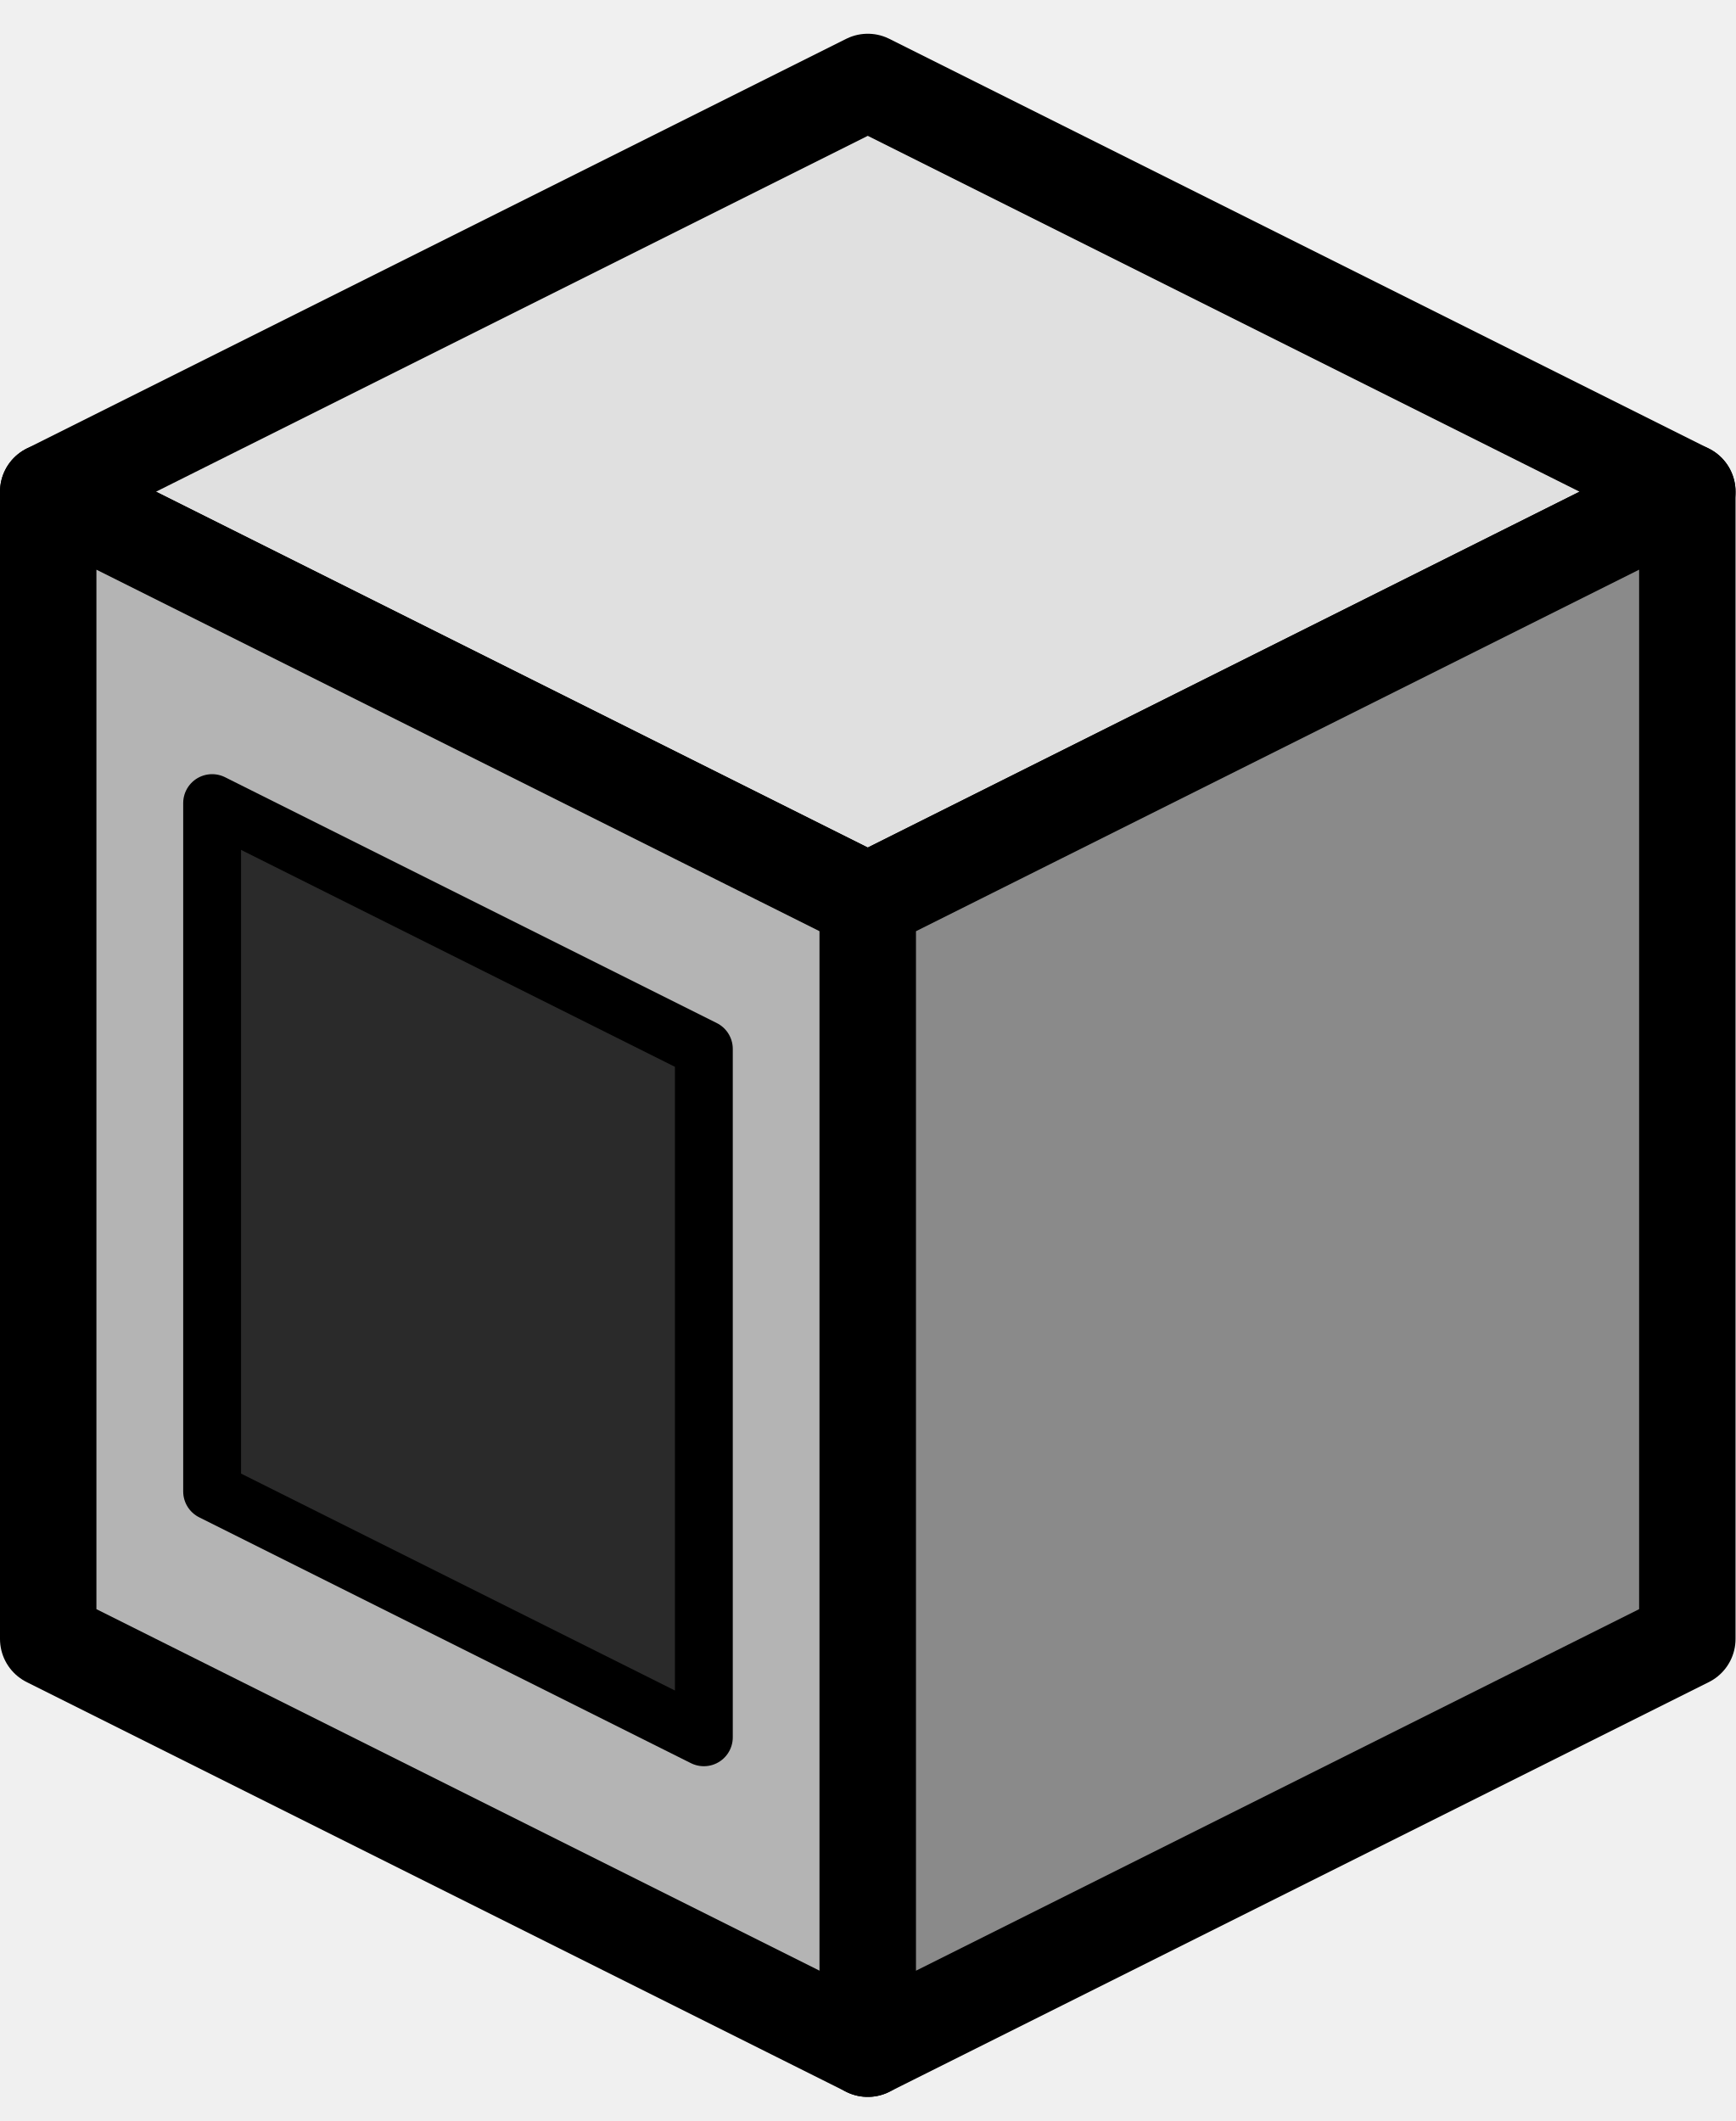
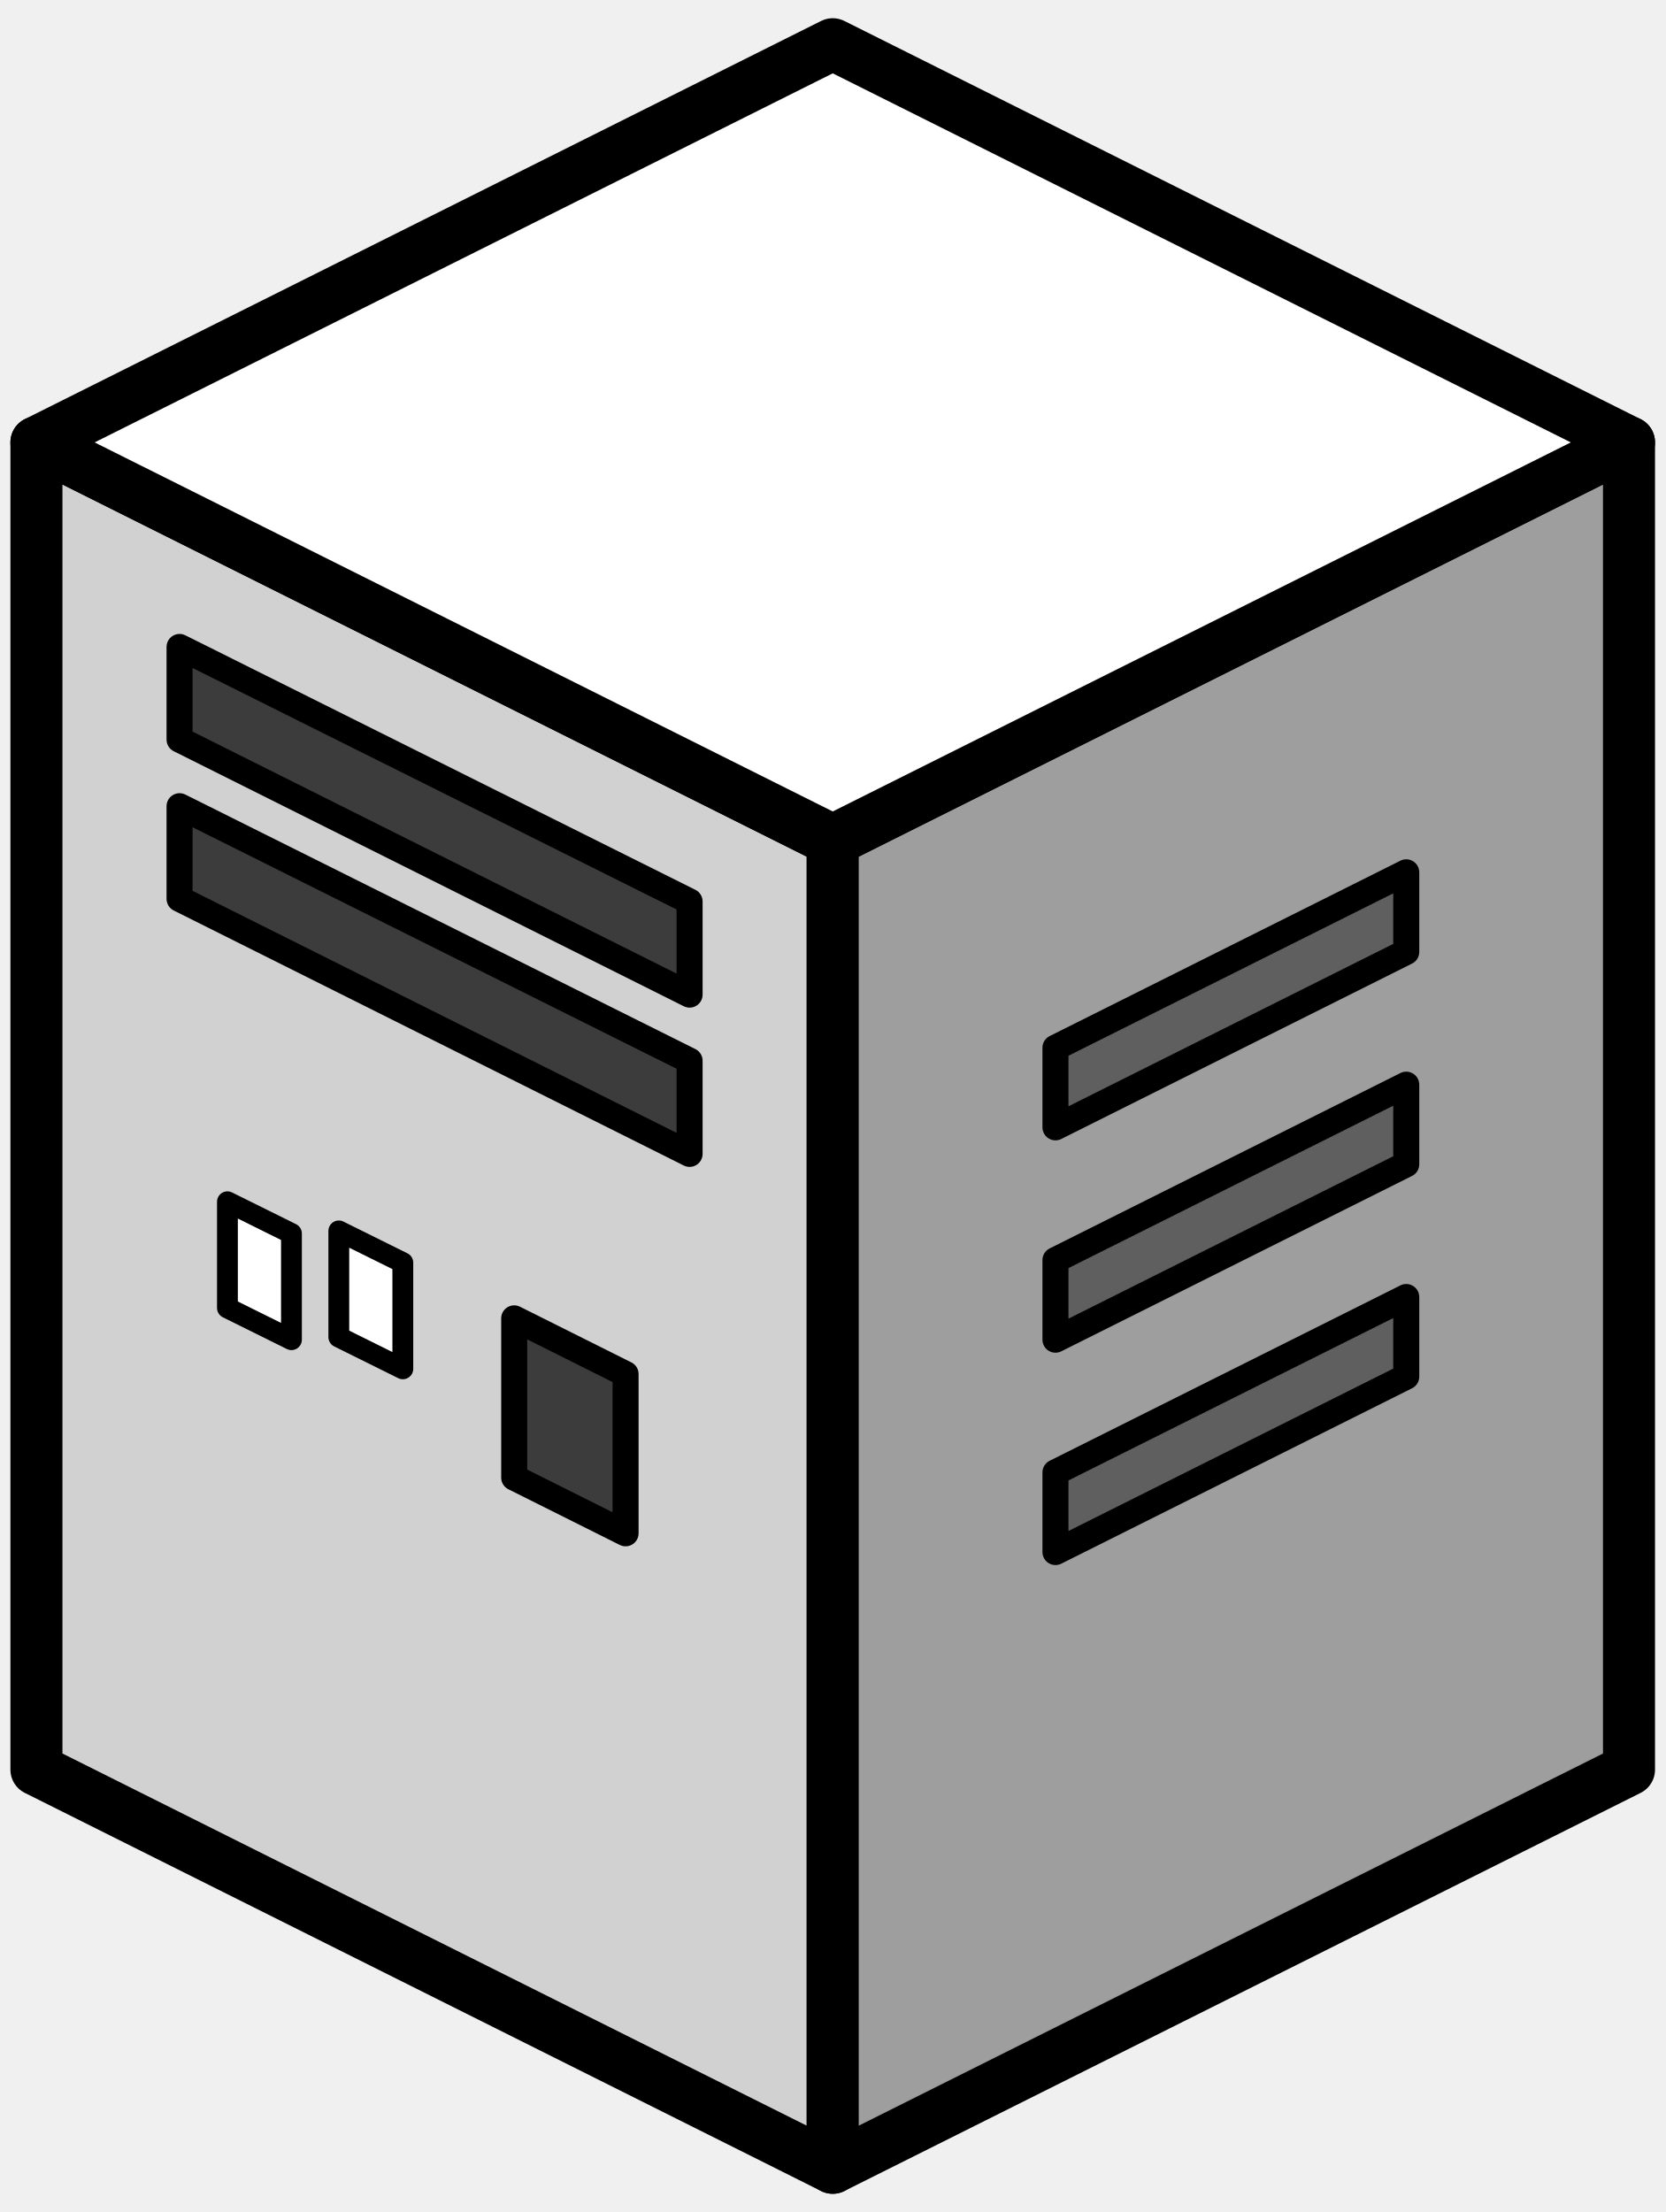
- <svg xmlns="http://www.w3.org/2000/svg" viewBox="-9 -17 18 22">
-   <path d="M0 -16.15 L8.5 -11.9 L0 -7.65 L-8.5 -11.9 Z" fill="#e0e0e0" stroke="#000000" stroke-width="1" stroke-linejoin="round" />
-   <path d="M-8.5 0 L0 4.25 L0 -7.65 L-8.5 -11.9 Z" fill="#b4b4b4" stroke="#000000" stroke-width="1" stroke-linejoin="round" />
-   <path d="M8.5 0 L0 4.25 L0 -7.65 L8.5 -11.9 Z" fill="#8a8a8a" stroke="#000000" stroke-width="1" stroke-linejoin="round" />
-   <path d="M-6.8 -1.53 L-1.7 1.02 L-1.7 -6.12 L-6.8 -8.67 Z" fill="#2a2a2a" stroke="#000000" stroke-width="0.6" stroke-linejoin="round" />
+ <svg xmlns="http://www.w3.org/2000/svg" viewBox="-16 -34 32 42.5">
+   <path d="M-15.3 -25.5 L0 -17.85 L0 7.65 L-15.3 0 Z" fill="rgb(209,209,209)" stroke="#000000" stroke-width="1" stroke-linejoin="round" />
+   <path d="M15.3 -25.5 L0 -17.85 L0 7.65 L15.3 0 Z" fill="rgb(158,158,158)" stroke="#000000" stroke-width="1" stroke-linejoin="round" />
+   <path d="M0 -33.15 L15.3 -25.5 L0 -17.85 L-15.3 -25.5 Z" fill="#ffffff" stroke="#000000" stroke-width="1" stroke-linejoin="round" />
+   <path d="M-12.55 -21.57 L-2.75 -16.68 L-2.75 -14.89 L-12.55 -19.79 Z" fill="rgb(60,60,60)" stroke="#000000" stroke-width="0.5" stroke-linejoin="round" />
+   <path d="M-12.55 -18.51 L-2.75 -13.62 L-2.75 -11.83 L-12.55 -16.73 Z" fill="rgb(60,60,60)" stroke="#000000" stroke-width="0.5" stroke-linejoin="round" />
+   <path d="M-6.12 -8.67 L-3.98 -7.6 L-3.98 -4.54 L-6.12 -5.61 Z" fill="rgb(60,60,60)" stroke="#000000" stroke-width="0.5" stroke-linejoin="round" />
+   <path d="M-11.63 -10.91 L-10.4 -10.3 L-10.4 -8.26 L-11.63 -8.87 Z" fill="#ffffff" stroke="#000000" stroke-width="0.4" stroke-linejoin="round" />
+   <path d="M-9.49 -10.35 L-8.26 -9.74 L-8.26 -7.7 L-9.49 -8.31 Z" fill="#ffffff" stroke="#000000" stroke-width="0.4" stroke-linejoin="round" />
+   <path d="M11.02 -17.24 L4.28 -13.87 L4.28 -12.34 L11.02 -15.71 Z" fill="rgb(95,95,95)" stroke="#000000" stroke-width="0.5" stroke-linejoin="round" />
+   <path d="M11.02 -13.16 L4.28 -9.79 L4.28 -8.26 L11.02 -11.63 Z" fill="rgb(95,95,95)" stroke="#000000" stroke-width="0.5" stroke-linejoin="round" />
+   <path d="M11.02 -9.08 L4.28 -5.71 L4.28 -4.18 L11.02 -7.55 Z" fill="rgb(95,95,95)" stroke="#000000" stroke-width="0.5" stroke-linejoin="round" />
</svg>
